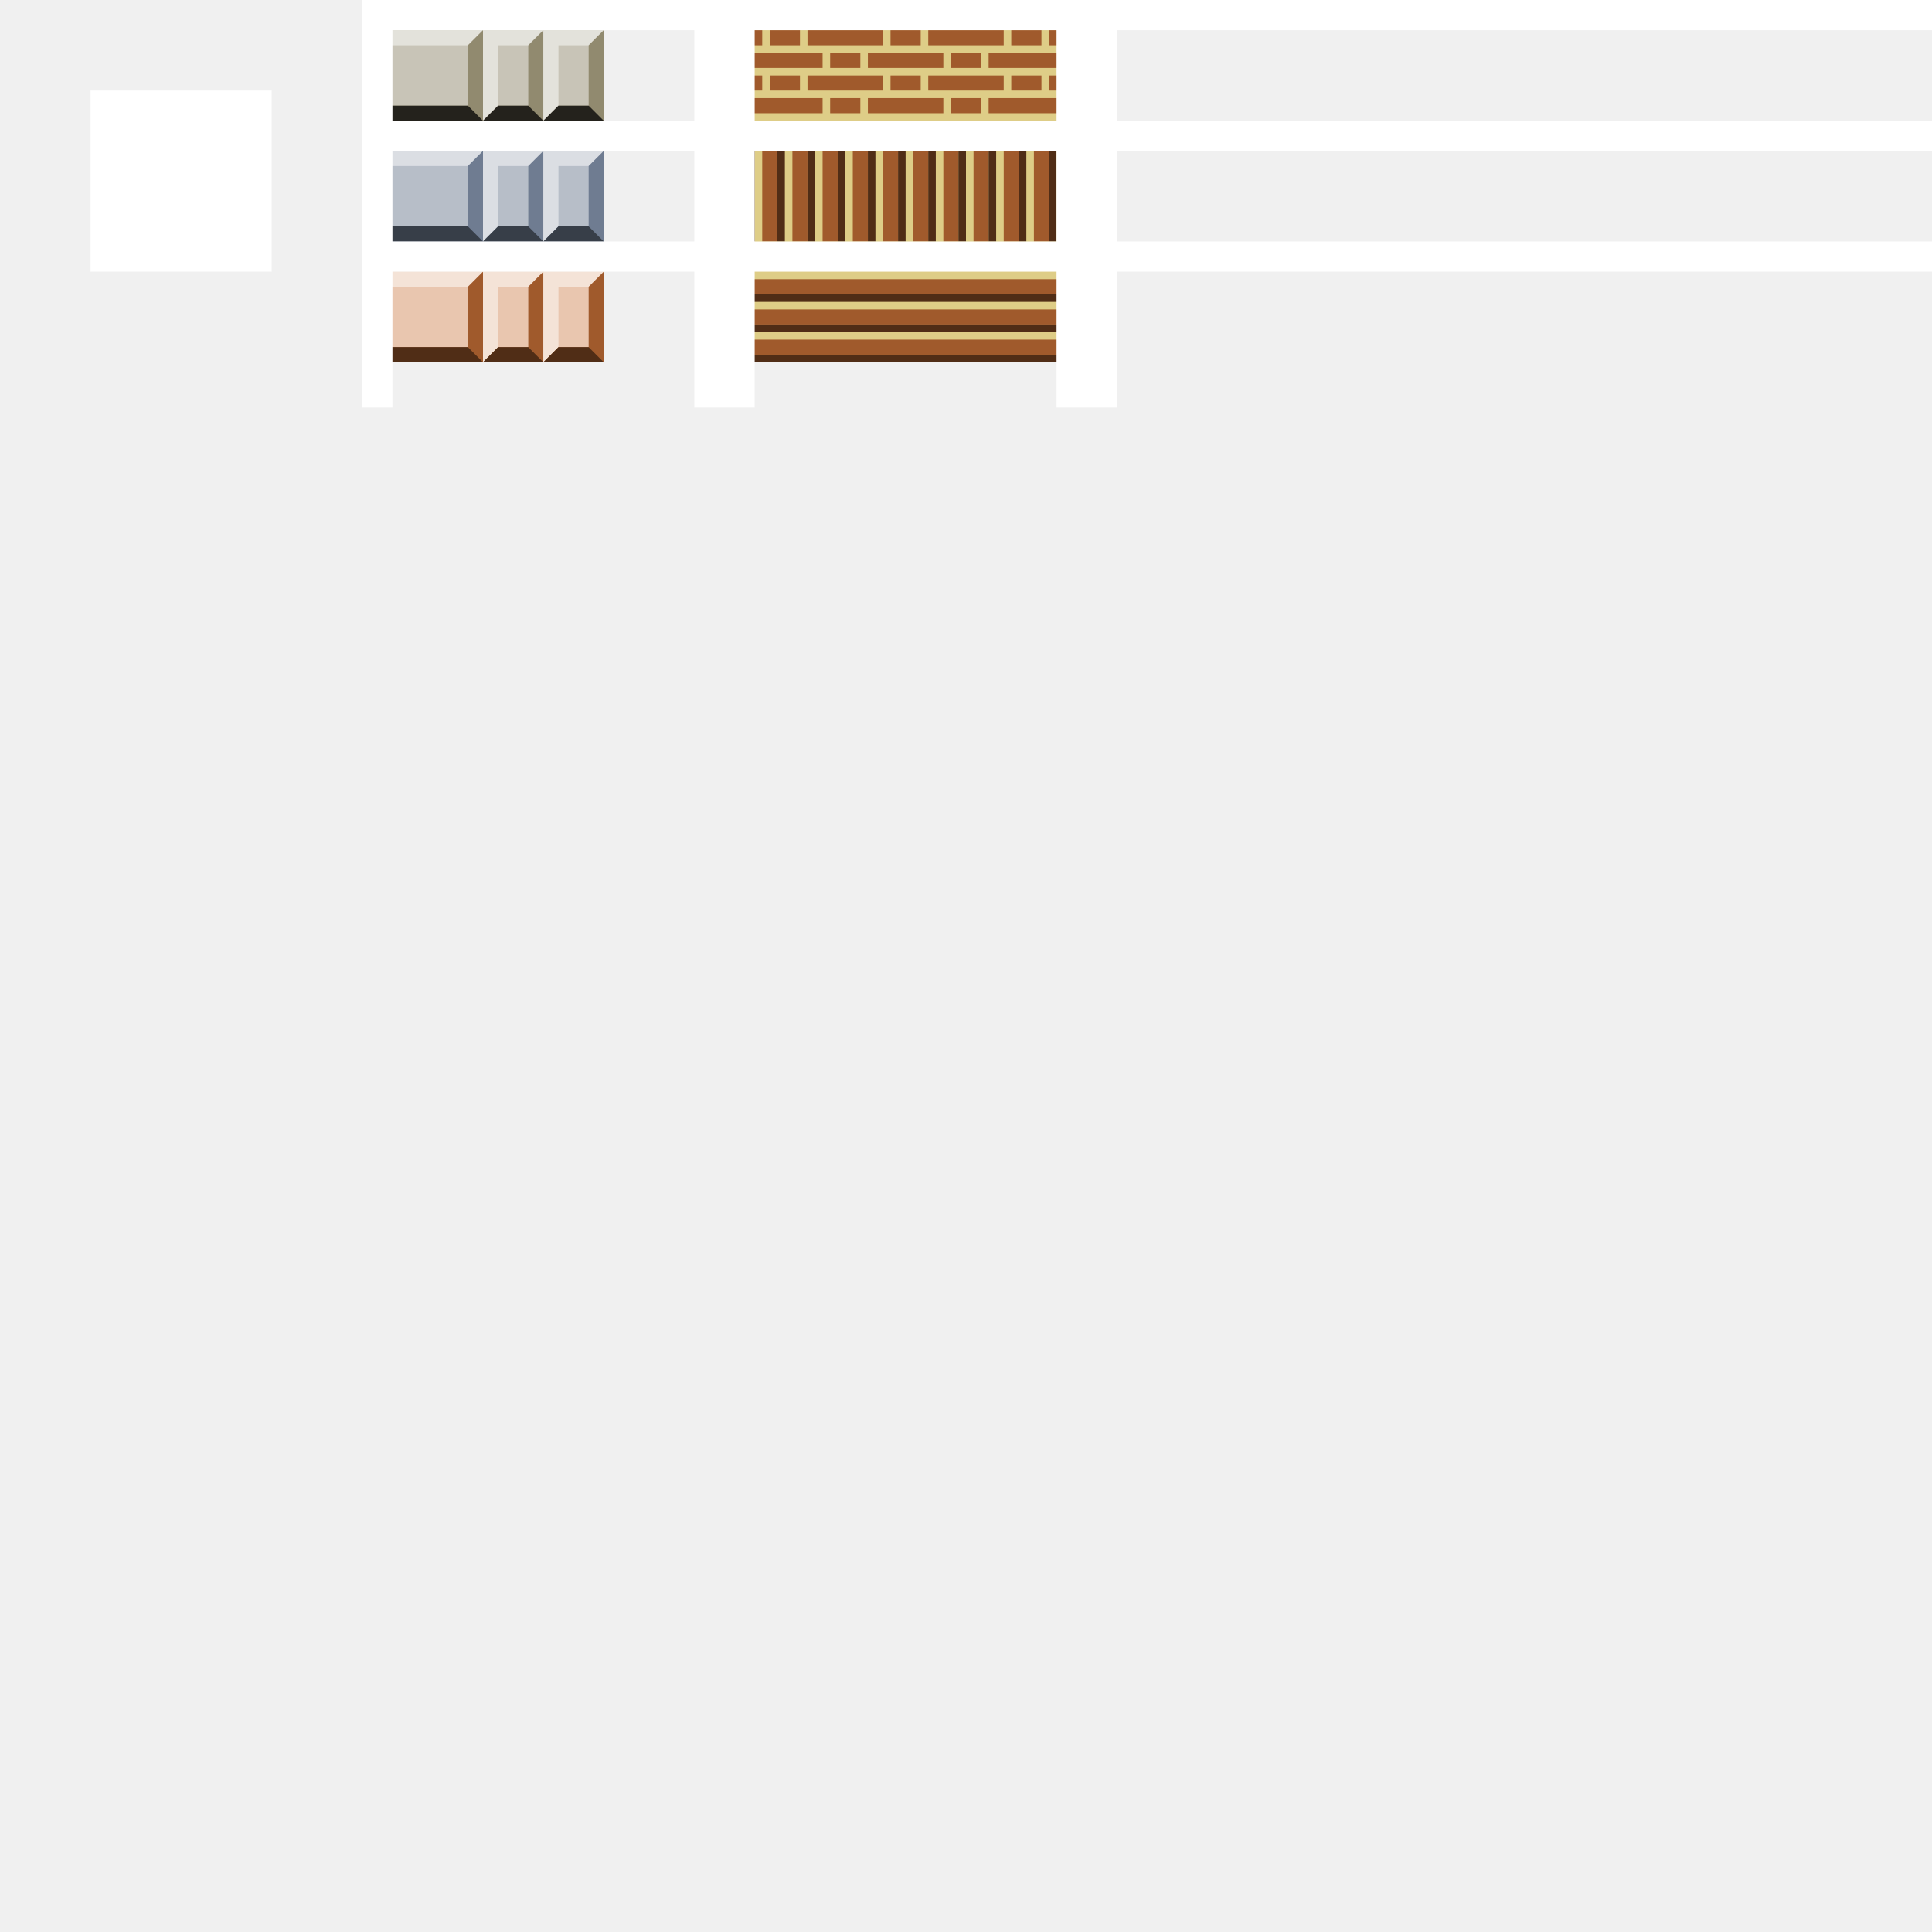
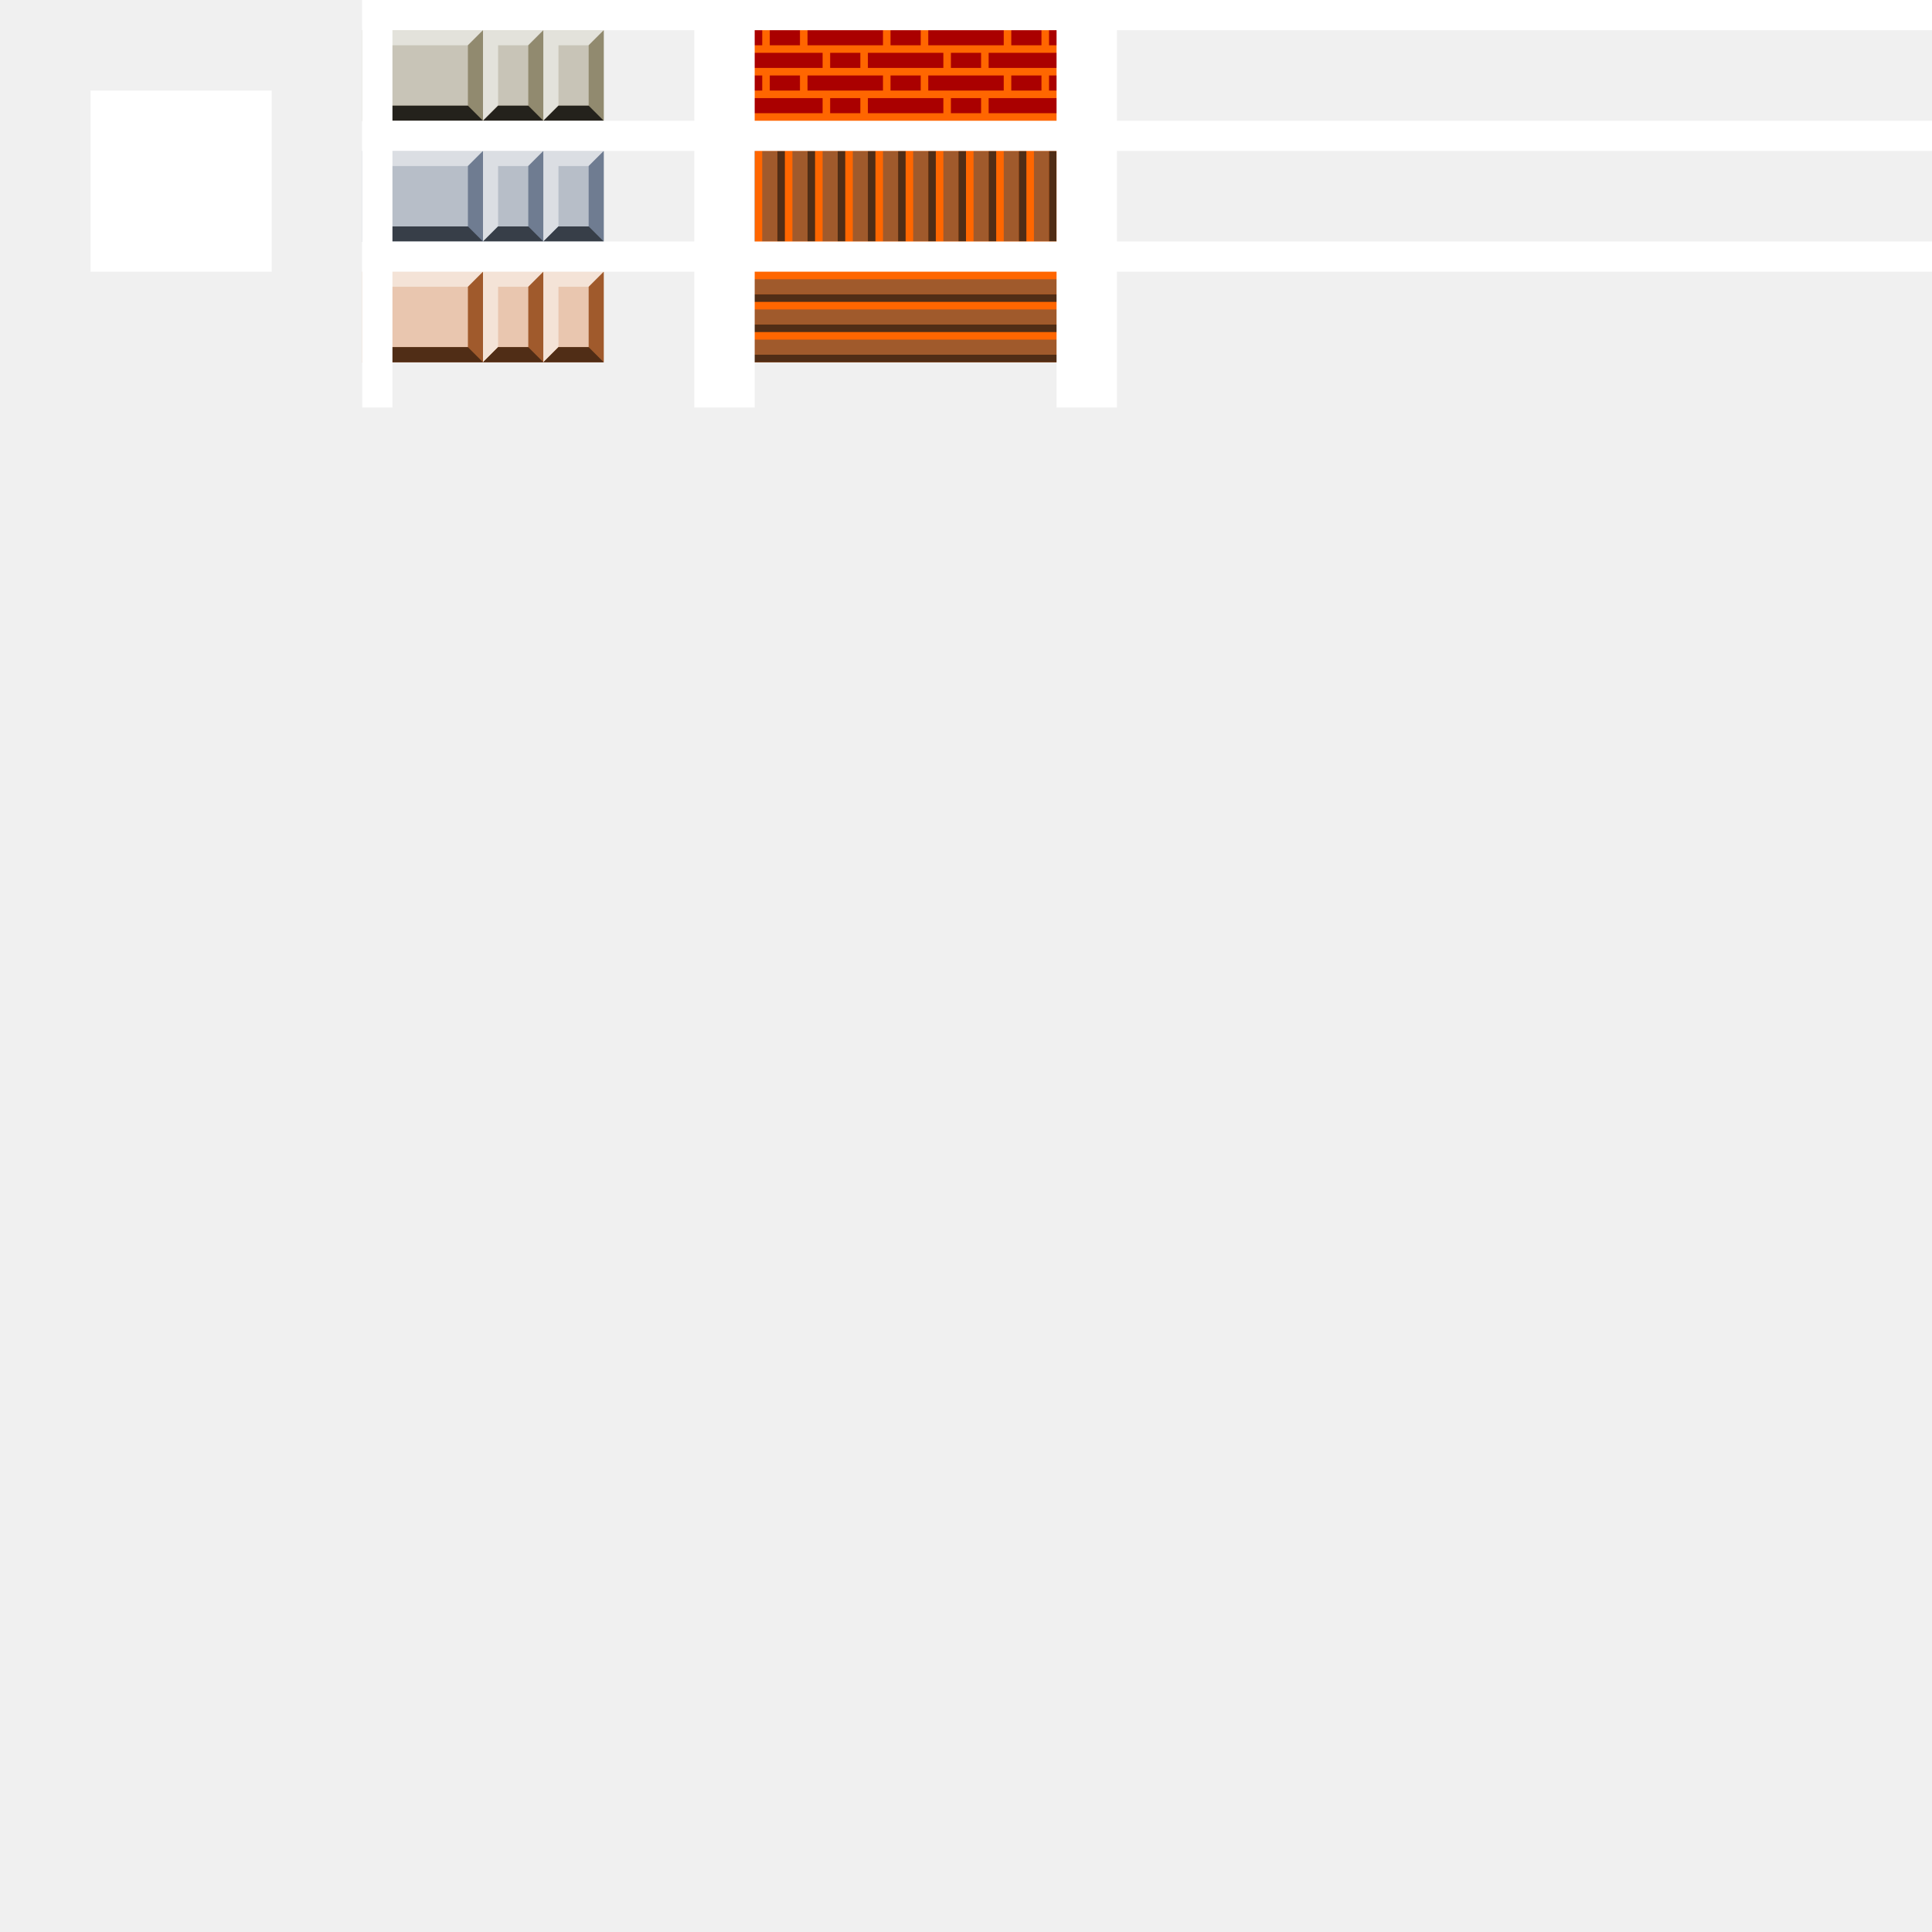
<svg xmlns="http://www.w3.org/2000/svg" width="160mm" height="160mm" viewBox="0 0 160 160" version="1.1" id="svg8">
  <defs id="defs2" />
  <g id="layer1">
    <rect style="fill:#c8c4b7;stroke:none;stroke-width:0.265" id="rect46" width="20" height="7.5" x="30" y="2.5" />
    <path style="font-variation-settings:normal;vector-effect:none;fill:#e3e2db;fill-opacity:1;stroke:none;stroke-width:0.265px;stroke-linecap:butt;stroke-linejoin:miter;stroke-miterlimit:4;stroke-dasharray:none;stroke-dashoffset:0;stroke-opacity:1;stop-color:#000000" d="m 30,10 -1e-6,-7.5 H 40 L 38.75,3.75 h -7.5 l 1e-6,5" id="path48" />
    <path style="font-variation-settings:normal;vector-effect:none;fill:#918a6f;fill-opacity:1;stroke:none;stroke-width:0.265px;stroke-linecap:butt;stroke-linejoin:miter;stroke-miterlimit:4;stroke-dasharray:none;stroke-dashoffset:0;stroke-opacity:1;stop-color:#000000" d="M 38.75,3.75 40,2.5 V 10 H 30 l 1.25,-1.25 h 7.5" id="path50" />
    <path style="font-variation-settings:normal;vector-effect:none;fill:#24221c;fill-opacity:1;stroke:none;stroke-width:0.265px;stroke-linecap:butt;stroke-linejoin:miter;stroke-miterlimit:4;stroke-dasharray:none;stroke-dashoffset:0;stroke-opacity:1;stop-color:#000000" d="M 40,10 H 30 l 1.25,-1.25 h 7.5" id="path52" />
    <path id="path146" d="M 40,10 V 2.5 h 5 L 43.75,3.75 h -2.5 v 5" style="font-variation-settings:normal;vector-effect:none;fill:#e3e2db;fill-opacity:1;stroke:none;stroke-width:0.265px;stroke-linecap:butt;stroke-linejoin:miter;stroke-miterlimit:4;stroke-dasharray:none;stroke-dashoffset:0;stroke-opacity:1;stop-color:#000000" />
    <path id="path148" d="M 43.75,3.75 45,2.5 V 10 L 40,10 41.25,8.75 43.75,8.75" style="font-variation-settings:normal;vector-effect:none;fill:#918a6f;fill-opacity:1;stroke:none;stroke-width:0.265px;stroke-linecap:butt;stroke-linejoin:miter;stroke-miterlimit:4;stroke-dasharray:none;stroke-dashoffset:0;stroke-opacity:1;stop-color:#000000" />
    <path id="path150" d="M 45,10 40,10 41.25,8.75 43.75,8.75" style="font-variation-settings:normal;vector-effect:none;fill:#24221c;fill-opacity:1;stroke:none;stroke-width:0.265px;stroke-linecap:butt;stroke-linejoin:miter;stroke-miterlimit:4;stroke-dasharray:none;stroke-dashoffset:0;stroke-opacity:1;stop-color:#000000" />
    <path style="font-variation-settings:normal;vector-effect:none;fill:#e3e2db;fill-opacity:1;stroke:none;stroke-width:0.265px;stroke-linecap:butt;stroke-linejoin:miter;stroke-miterlimit:4;stroke-dasharray:none;stroke-dashoffset:0;stroke-opacity:1;stop-color:#000000" d="M 45,10 V 2.5 h 5 L 48.75,3.75 h -2.5 v 5" id="path166" />
    <path style="font-variation-settings:normal;vector-effect:none;fill:#918a6f;fill-opacity:1;stroke:none;stroke-width:0.265px;stroke-linecap:butt;stroke-linejoin:miter;stroke-miterlimit:4;stroke-dasharray:none;stroke-dashoffset:0;stroke-opacity:1;stop-color:#000000" d="M 48.75,3.75 50,2.5 V 10 L 45,10 46.25,8.75 48.75,8.75" id="path168" />
    <path style="font-variation-settings:normal;vector-effect:none;fill:#24221c;fill-opacity:1;stroke:none;stroke-width:0.265px;stroke-linecap:butt;stroke-linejoin:miter;stroke-miterlimit:4;stroke-dasharray:none;stroke-dashoffset:0;stroke-opacity:1;stop-color:#000000" d="M 50,10 45,10 46.25,8.75 48.75,8.75" id="path170" />
    <rect y="12.5" x="30" height="7.5" width="20" id="rect123" style="fill:#b7bec8;stroke:none;stroke-width:0.265" />
    <path id="path125" d="m 30,20 -10e-7,-7.5 H 40 l -1.25,1.25 h -7.5 l 1e-6,5" style="font-variation-settings:normal;vector-effect:none;fill:#dbdee3;fill-opacity:1;stroke:none;stroke-width:0.265px;stroke-linecap:butt;stroke-linejoin:miter;stroke-miterlimit:4;stroke-dasharray:none;stroke-dashoffset:0;stroke-opacity:1;stop-color:#000000" />
    <path id="path127" d="M 38.75,13.75 40,12.5 V 20 H 30 L 31.25,18.75 h 7.5" style="font-variation-settings:normal;vector-effect:none;fill:#6f7c91;fill-opacity:1;stroke:none;stroke-width:0.265px;stroke-linecap:butt;stroke-linejoin:miter;stroke-miterlimit:4;stroke-dasharray:none;stroke-dashoffset:0;stroke-opacity:1;stop-color:#000000" />
    <path id="path129" d="M 40,20 H 30 L 31.25,18.75 h 7.5" style="font-variation-settings:normal;vector-effect:none;fill:#373e48;fill-opacity:1;stroke:none;stroke-width:0.265px;stroke-linecap:butt;stroke-linejoin:miter;stroke-miterlimit:4;stroke-dasharray:none;stroke-dashoffset:0;stroke-opacity:1;stop-color:#000000" />
    <path style="font-variation-settings:normal;vector-effect:none;fill:#dbdee3;fill-opacity:1;stroke:none;stroke-width:0.265px;stroke-linecap:butt;stroke-linejoin:miter;stroke-miterlimit:4;stroke-dasharray:none;stroke-dashoffset:0;stroke-opacity:1;stop-color:#000000" d="M 40,20 V 12.5 H 45 l -1.25,1.25 H 41.25 v 5" id="path133" />
    <path style="font-variation-settings:normal;vector-effect:none;fill:#6f7c91;fill-opacity:1;stroke:none;stroke-width:0.265px;stroke-linecap:butt;stroke-linejoin:miter;stroke-miterlimit:4;stroke-dasharray:none;stroke-dashoffset:0;stroke-opacity:1;stop-color:#000000" d="M 43.75,13.75 45,12.5 V 20 l -5,0 1.25,-1.25 2.5,0" id="path135" />
    <path style="font-variation-settings:normal;vector-effect:none;fill:#373e48;fill-opacity:1;stroke:none;stroke-width:0.265px;stroke-linecap:butt;stroke-linejoin:miter;stroke-miterlimit:4;stroke-dasharray:none;stroke-dashoffset:0;stroke-opacity:1;stop-color:#000000" d="m 45,20 -5,0 1.25,-1.25 2.5,0" id="path137" />
    <path id="path139" d="M 45,20 V 12.5 H 50 l -1.25,1.25 H 46.25 v 5" style="font-variation-settings:normal;vector-effect:none;fill:#dbdee3;fill-opacity:1;stroke:none;stroke-width:0.265px;stroke-linecap:butt;stroke-linejoin:miter;stroke-miterlimit:4;stroke-dasharray:none;stroke-dashoffset:0;stroke-opacity:1;stop-color:#000000" />
    <path id="path141" d="M 48.75,13.75 50,12.5 V 20 l -5,0 1.25,-1.25 2.5,0" style="font-variation-settings:normal;vector-effect:none;fill:#6f7c91;fill-opacity:1;stroke:none;stroke-width:0.265px;stroke-linecap:butt;stroke-linejoin:miter;stroke-miterlimit:4;stroke-dasharray:none;stroke-dashoffset:0;stroke-opacity:1;stop-color:#000000" />
    <path id="path143" d="m 50,20 -5,0 1.25,-1.25 2.5,0" style="font-variation-settings:normal;vector-effect:none;fill:#373e48;fill-opacity:1;stroke:none;stroke-width:0.265px;stroke-linecap:butt;stroke-linejoin:miter;stroke-miterlimit:4;stroke-dasharray:none;stroke-dashoffset:0;stroke-opacity:1;stop-color:#000000" />
    <rect style="fill:#e9c6af;stroke:none;stroke-width:0.265" id="rect151" width="20" height="7.5" x="30" y="22.5" />
    <path style="font-variation-settings:normal;vector-effect:none;fill:#f4e3d7;fill-opacity:1;stroke:none;stroke-width:0.265px;stroke-linecap:butt;stroke-linejoin:miter;stroke-miterlimit:4;stroke-dasharray:none;stroke-dashoffset:0;stroke-opacity:1;stop-color:#000000" d="m 30,30 -10e-7,-7.5 H 40 l -1.25,1.25 h -7.5 l 1e-6,5" id="path153" />
    <path style="font-variation-settings:normal;vector-effect:none;fill:#a05a2c;fill-opacity:1;stroke:none;stroke-width:0.265px;stroke-linecap:butt;stroke-linejoin:miter;stroke-miterlimit:4;stroke-dasharray:none;stroke-dashoffset:0;stroke-opacity:1;stop-color:#000000" d="M 38.75,23.75 40,22.5 V 30 H 30 L 31.25,28.75 h 7.5" id="path155" />
    <path style="font-variation-settings:normal;vector-effect:none;fill:#502d16;fill-opacity:1;stroke:none;stroke-width:0.265px;stroke-linecap:butt;stroke-linejoin:miter;stroke-miterlimit:4;stroke-dasharray:none;stroke-dashoffset:0;stroke-opacity:1;stop-color:#000000" d="M 40,30 H 30 L 31.25,28.75 h 7.5" id="path157" />
    <path id="path159" d="M 40,30 V 22.5 H 45 l -1.25,1.25 H 41.25 v 5" style="font-variation-settings:normal;vector-effect:none;fill:#f4e3d7;fill-opacity:1;stroke:none;stroke-width:0.265px;stroke-linecap:butt;stroke-linejoin:miter;stroke-miterlimit:4;stroke-dasharray:none;stroke-dashoffset:0;stroke-opacity:1;stop-color:#000000" />
    <path id="path161" d="M 43.75,23.75 45,22.5 V 30 H 40 L 41.25,28.75 h 2.5" style="font-variation-settings:normal;vector-effect:none;fill:#a05a2c;fill-opacity:1;stroke:none;stroke-width:0.265px;stroke-linecap:butt;stroke-linejoin:miter;stroke-miterlimit:4;stroke-dasharray:none;stroke-dashoffset:0;stroke-opacity:1;stop-color:#000000" />
    <path id="path163" d="M 45,30 H 40 L 41.25,28.75 h 2.5" style="font-variation-settings:normal;vector-effect:none;fill:#502d16;fill-opacity:1;stroke:none;stroke-width:0.265px;stroke-linecap:butt;stroke-linejoin:miter;stroke-miterlimit:4;stroke-dasharray:none;stroke-dashoffset:0;stroke-opacity:1;stop-color:#000000" />
    <path style="font-variation-settings:normal;vector-effect:none;fill:#f4e3d7;fill-opacity:1;stroke:none;stroke-width:0.265px;stroke-linecap:butt;stroke-linejoin:miter;stroke-miterlimit:4;stroke-dasharray:none;stroke-dashoffset:0;stroke-opacity:1;stop-color:#000000" d="M 45,30 V 22.5 H 50 l -1.25,1.25 H 46.25 v 5" id="path165" />
    <path style="font-variation-settings:normal;vector-effect:none;fill:#a05a2c;fill-opacity:1;stroke:none;stroke-width:0.265px;stroke-linecap:butt;stroke-linejoin:miter;stroke-miterlimit:4;stroke-dasharray:none;stroke-dashoffset:0;stroke-opacity:1;stop-color:#000000" d="M 48.75,23.75 50,22.5 V 30 H 45 L 46.25,28.75 h 2.5" id="path167" />
    <path style="font-variation-settings:normal;vector-effect:none;fill:#502d16;fill-opacity:1;stroke:none;stroke-width:0.265px;stroke-linecap:butt;stroke-linejoin:miter;stroke-miterlimit:4;stroke-dasharray:none;stroke-dashoffset:0;stroke-opacity:1;stop-color:#000000" d="M 50,30 H 45 L 46.25,28.75 h 2.5" id="path169" />
-     <rect y="-8.8817842e-16" x="60" height="30" width="30" id="rect179" style="fill:#decd87;stroke:none;stroke-width:0.265" />
-     <rect style="fill:#a05a2c;stroke-width:0.265" id="rect189" width="2.5" height="1.25" x="63.75" y="2.5" />
+     <rect y="-8.8817842e-16" x="60" height="30" width="30" id="rect179" style="fill:#ff6600;stroke:none;stroke-width:0.265" />
    <rect y="12.5" x="60.625" height="7.5" width="1.25" id="rect211" style="fill:#a05a2c;stroke-width:0.265" />
    <rect style="fill:#502d16;stroke-width:0.265" id="rect213" width="0.625" height="7.5" x="61.875" y="12.5" />
    <rect style="fill:#a05a2c;stroke-width:0.265" id="rect215" width="1.25" height="7.5" x="63.125" y="12.5" />
    <rect y="12.5" x="64.375" height="7.5" width="0.625" id="rect217" style="fill:#502d16;stroke-width:0.265" />
    <rect y="12.5" x="65.625" height="7.5" width="1.25" id="rect219" style="fill:#a05a2c;stroke-width:0.265" />
    <rect style="fill:#502d16;stroke-width:0.265" id="rect221" width="0.625" height="7.5" x="66.875" y="12.5" />
    <rect style="fill:#a05a2c;stroke-width:0.265" id="rect223" width="1.25" height="7.5" x="68.125" y="12.5" />
    <rect y="12.5" x="69.375" height="7.5" width="0.625" id="rect225" style="fill:#502d16;stroke-width:0.265" />
    <rect y="23.125" x="60" height="1.25" width="30" id="rect232" style="fill:#a05a2c;stroke-width:0.265" />
    <rect style="fill:#502d16;stroke-width:0.265" id="rect234" width="30" height="0.625" x="60" y="24.375" />
    <rect style="fill:#a05a2c;stroke-width:0.265" id="rect244" width="1.25" height="7.5" x="70.625" y="12.5" />
    <rect y="12.5" x="71.875" height="7.5" width="0.625" id="rect246" style="fill:#502d16;stroke-width:0.265" />
    <rect y="12.5" x="73.125" height="7.5" width="1.25" id="rect248" style="fill:#a05a2c;stroke-width:0.265" />
    <rect style="fill:#502d16;stroke-width:0.265" id="rect250" width="0.625" height="7.5" x="74.375" y="12.5" />
    <rect style="fill:#a05a2c;stroke-width:0.265" id="rect252" width="1.25" height="7.5" x="75.625" y="12.5" />
    <rect y="12.5" x="76.875" height="7.5" width="0.625" id="rect254" style="fill:#502d16;stroke-width:0.265" />
    <rect y="12.5" x="78.125" height="7.5" width="1.25" id="rect256" style="fill:#a05a2c;stroke-width:0.265" />
    <rect style="fill:#502d16;stroke-width:0.265" id="rect258" width="0.625" height="7.5" x="79.375" y="12.5" />
    <rect y="12.5" x="80.625" height="7.5" width="1.25" id="rect260" style="fill:#a05a2c;stroke-width:0.265" />
    <rect style="fill:#502d16;stroke-width:0.265" id="rect262" width="0.625" height="7.5" x="81.875" y="12.5" />
    <rect style="fill:#a05a2c;stroke-width:0.265" id="rect264" width="1.25" height="7.5" x="83.125" y="12.5" />
    <rect y="12.5" x="84.375" height="7.5" width="0.625" id="rect266" style="fill:#502d16;stroke-width:0.265" />
    <rect y="12.5" x="85.625" height="7.5" width="1.25" id="rect268" style="fill:#a05a2c;stroke-width:0.265" />
    <rect style="fill:#502d16;stroke-width:0.265" id="rect270" width="0.625" height="7.5" x="86.875" y="12.5" />
    <rect style="fill:#a05a2c;stroke-width:0.265" id="rect272" width="1.25" height="7.5" x="88.125" y="12.5" />
    <rect y="12.5" x="89.375" height="7.5" width="0.625" id="rect274" style="fill:#502d16;stroke-width:0.265" />
    <rect style="fill:#a05a2c;stroke-width:0.265" id="rect288" width="30" height="1.25" x="60" y="25.625" />
    <rect y="26.875" x="60" height="0.625" width="30" id="rect290" style="fill:#502d16;stroke-width:0.265" />
    <rect y="28.125" x="60" height="1.25" width="30" id="rect292" style="fill:#a05a2c;stroke-width:0.265" />
    <rect style="fill:#502d16;stroke-width:0.265" id="rect294" width="30" height="0.625" x="60" y="29.375" />
-     <rect y="2.5" x="66.875" height="1.25" width="6.25" id="rect300" style="fill:#a05a2c;stroke-width:0.265" />
-     <rect y="2.5" x="73.75" height="1.25" width="2.5" id="rect380" style="fill:#a05a2c;stroke-width:0.265" />
-     <rect style="fill:#a05a2c;stroke-width:0.265" id="rect382" width="6.25" height="1.25" x="76.875" y="2.5" />
-     <rect style="fill:#a05a2c;stroke-width:0.265" id="rect384" width="2.5" height="1.25" x="83.75" y="2.5" />
-     <rect y="4.375" x="60" height="1.25" width="1.25" id="rect388" style="fill:#a05a2c;stroke-width:0.265" />
-     <rect style="fill:#a05a2c;stroke-width:0.265" id="rect390" width="6.25" height="1.25" x="61.875" y="4.375" />
-     <rect style="fill:#a05a2c;stroke-width:0.265" id="rect392" width="2.5" height="1.25" x="68.75" y="4.375" />
-     <rect y="4.375" x="71.875" height="1.25" width="6.25" id="rect394" style="fill:#a05a2c;stroke-width:0.265" />
-     <rect y="4.375" x="78.75" height="1.25" width="2.5" id="rect396" style="fill:#a05a2c;stroke-width:0.265" />
-     <rect style="fill:#a05a2c;stroke-width:0.265" id="rect398" width="6.25" height="1.25" x="81.875" y="4.375" />
-     <rect style="fill:#a05a2c;stroke-width:0.265" id="rect400" width="2.5" height="1.25" x="63.75" y="6.25" />
-     <rect y="6.25" x="66.875" height="1.25" width="6.25" id="rect402" style="fill:#a05a2c;stroke-width:0.265" />
-     <rect y="6.25" x="73.75" height="1.25" width="2.5" id="rect404" style="fill:#a05a2c;stroke-width:0.265" />
-     <rect style="fill:#a05a2c;stroke-width:0.265" id="rect406" width="6.25" height="1.25" x="76.875" y="6.25" />
-     <rect style="fill:#a05a2c;stroke-width:0.265" id="rect408" width="2.5" height="1.25" x="83.75" y="6.25" />
-     <rect y="8.125" x="78.75" height="1.25" width="2.5" id="rect412" style="fill:#a05a2c;stroke-width:0.265" />
-     <rect style="fill:#a05a2c;stroke-width:0.265" id="rect414" width="6.25" height="1.25" x="81.875" y="8.125" />
-     <rect style="fill:#a05a2c;stroke-width:0.265" id="rect416" width="2.5" height="1.25" x="68.75" y="8.125" />
-     <rect y="8.125" x="71.875" height="1.25" width="6.25" id="rect418" style="fill:#a05a2c;stroke-width:0.265" />
-     <rect y="2.5" x="60" height="1.25" width="3.125" id="rect420" style="fill:#a05a2c;stroke-width:0.265" />
-     <rect style="fill:#a05a2c;stroke-width:0.265" id="rect422" width="6.25" height="1.25" x="61.875" y="8.125" />
-     <rect style="fill:#a05a2c;stroke-width:0.265" id="rect424" width="3.125" height="1.25" x="60" y="6.25" />
-     <rect y="2.5" x="86.875" height="1.25" width="3.125" id="rect426" style="fill:#a05a2c;stroke-width:0.265" />
-     <rect style="fill:#a05a2c;stroke-width:0.265" id="rect428" width="3.125" height="1.25" x="86.875" y="6.25" />
-     <rect style="fill:#a05a2c;stroke-width:0.265" id="rect430" width="1.25" height="1.25" x="60" y="8.125" />
-     <rect y="4.375" x="88.75" height="1.25" width="1.25" id="rect432" style="fill:#a05a2c;stroke-width:0.265" />
-     <rect style="fill:#a05a2c;stroke-width:0.265" id="rect434" width="1.25" height="1.25" x="88.75" y="8.125" />
+     <g style="fill:#aa0000" id="g1855">
+       <rect y="2.5" x="63.75" height="1.25" width="2.5" id="rect189" style="fill:#aa0000;stroke-width:0.265" />
+       <rect style="fill:#aa0000;stroke-width:0.265" id="rect300" width="6.25" height="1.25" x="66.875" y="2.5" />
+       <rect style="fill:#aa0000;stroke-width:0.265" id="rect380" width="2.5" height="1.25" x="73.75" y="2.5" />
+       <rect y="2.5" x="76.875" height="1.25" width="6.25" id="rect382" style="fill:#aa0000;stroke-width:0.265" />
+       <rect y="2.5" x="83.75" height="1.25" width="2.5" id="rect384" style="fill:#aa0000;stroke-width:0.265" />
+       <rect style="fill:#aa0000;stroke-width:0.265" id="rect388" width="1.25" height="1.25" x="60" y="4.375" />
+       <rect y="4.375" x="61.875" height="1.25" width="6.25" id="rect390" style="fill:#aa0000;stroke-width:0.265" />
+       <rect y="4.375" x="68.75" height="1.25" width="2.5" id="rect392" style="fill:#aa0000;stroke-width:0.265" />
+       <rect style="fill:#aa0000;stroke-width:0.265" id="rect394" width="6.25" height="1.25" x="71.875" y="4.375" />
+       <rect style="fill:#aa0000;stroke-width:0.265" id="rect396" width="2.5" height="1.25" x="78.75" y="4.375" />
+       <rect y="4.375" x="81.875" height="1.25" width="6.25" id="rect398" style="fill:#aa0000;stroke-width:0.265" />
+       <rect y="6.25" x="63.75" height="1.25" width="2.5" id="rect400" style="fill:#aa0000;stroke-width:0.265" />
+       <rect style="fill:#aa0000;stroke-width:0.265" id="rect402" width="6.25" height="1.25" x="66.875" y="6.25" />
+       <rect style="fill:#aa0000;stroke-width:0.265" id="rect404" width="2.5" height="1.25" x="73.75" y="6.25" />
+       <rect y="6.25" x="76.875" height="1.25" width="6.25" id="rect406" style="fill:#aa0000;stroke-width:0.265" />
+       <rect y="6.25" x="83.75" height="1.25" width="2.5" id="rect408" style="fill:#aa0000;stroke-width:0.265" />
+       <rect style="fill:#aa0000;stroke-width:0.265" id="rect412" width="2.5" height="1.25" x="78.75" y="8.125" />
+       <rect y="8.125" x="81.875" height="1.25" width="6.25" id="rect414" style="fill:#aa0000;stroke-width:0.265" />
+       <rect y="8.125" x="68.75" height="1.25" width="2.5" id="rect416" style="fill:#aa0000;stroke-width:0.265" />
+       <rect style="fill:#aa0000;stroke-width:0.265" id="rect418" width="6.25" height="1.25" x="71.875" y="8.125" />
+       <rect style="fill:#aa0000;stroke-width:0.265" id="rect420" width="3.125" height="1.25" x="60" y="2.5" />
+       <rect y="8.125" x="61.875" height="1.25" width="6.25" id="rect422" style="fill:#aa0000;stroke-width:0.265" />
+       <rect y="6.25" x="60" height="1.25" width="3.125" id="rect424" style="fill:#aa0000;stroke-width:0.265" />
+       <rect style="fill:#aa0000;stroke-width:0.265" id="rect426" width="3.125" height="1.25" x="86.875" y="2.5" />
+       <rect y="6.25" x="86.875" height="1.25" width="3.125" id="rect428" style="fill:#aa0000;stroke-width:0.265" />
+       <rect y="8.125" x="60" height="1.25" width="1.25" id="rect430" style="fill:#aa0000;stroke-width:0.265" />
+       <rect style="fill:#aa0000;stroke-width:0.265" id="rect432" width="1.25" height="1.25" x="88.75" y="4.375" />
+       <rect y="8.125" x="88.75" height="1.25" width="1.25" id="rect434" style="fill:#aa0000;stroke-width:0.265" />
+     </g>
  </g>
  <g style="display:inline" id="layer2">
    <rect style="fill:#ffffff;stroke:none;stroke-width:0.265" id="rect42" width="15" height="15" x="7.5" y="7.5" />
    <rect y="-4.4408921e-16" x="30" height="2.5" width="130" id="rect42-3" style="fill:#ffffff;stroke:none;stroke-width:0.265" />
    <rect style="fill:#ffffff;stroke:none;stroke-width:0.265" id="rect171" width="130" height="2.5" x="30" y="10" />
    <rect y="20" x="30" height="2.5" width="130" id="rect173" style="fill:#ffffff;stroke:none;stroke-width:0.265" />
    <rect y="-3.2e-07" x="57.5" height="33.75" width="5" id="rect372" style="fill:#ffffff;stroke-width:0.265" />
    <rect style="fill:#ffffff;stroke-width:0.265" id="rect376" width="5" height="33.75" x="87.5" y="-4.4408921e-16" />
    <rect style="fill:#ffffff;stroke-width:0.265" id="rect378" width="2.5" height="33.75" x="30" y="5.2939559e-23" />
  </g>
</svg>
